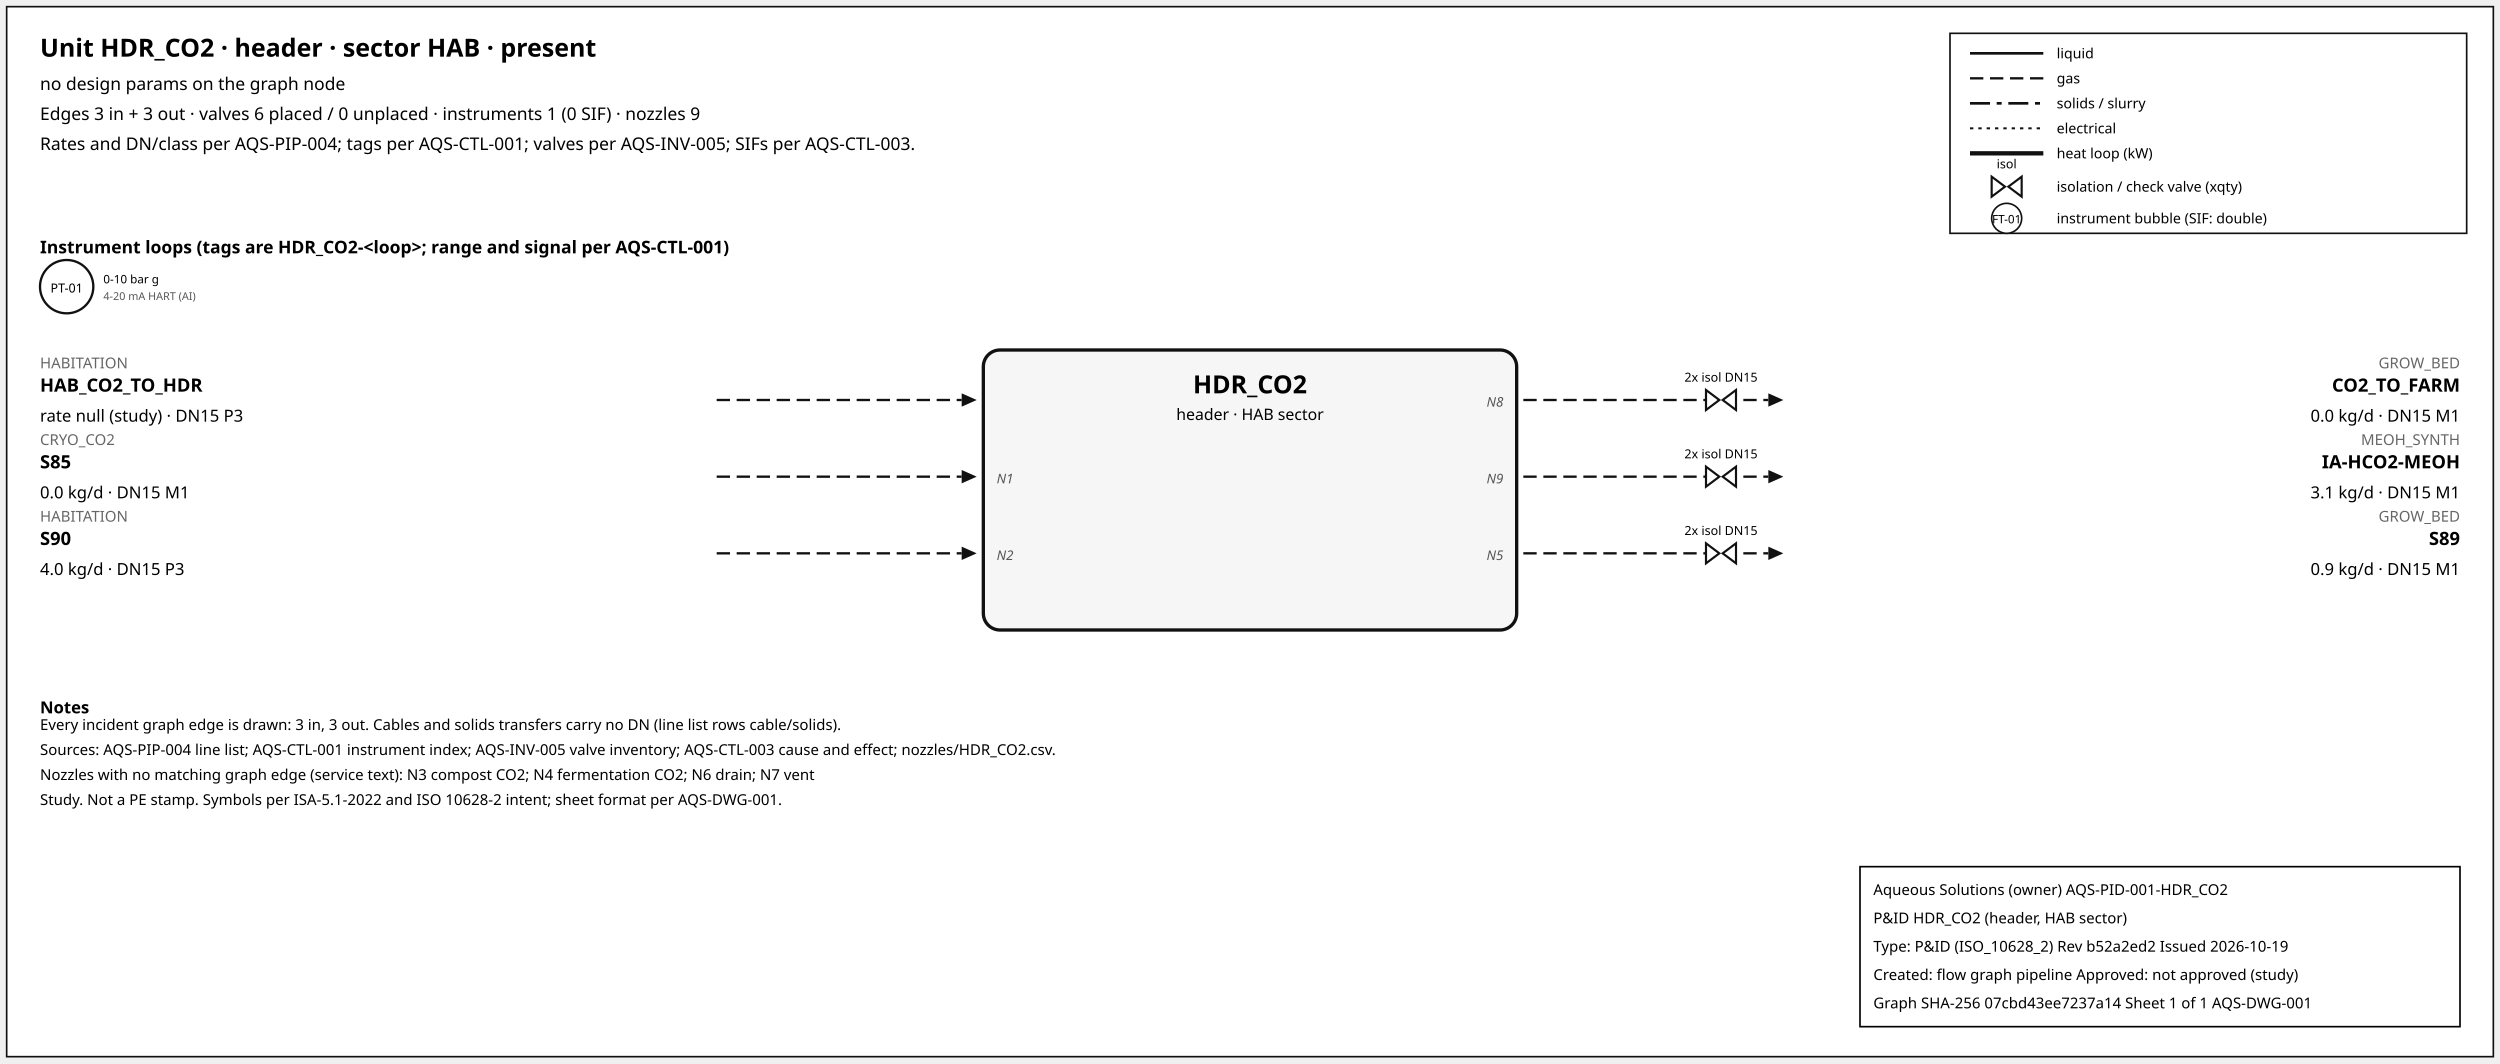
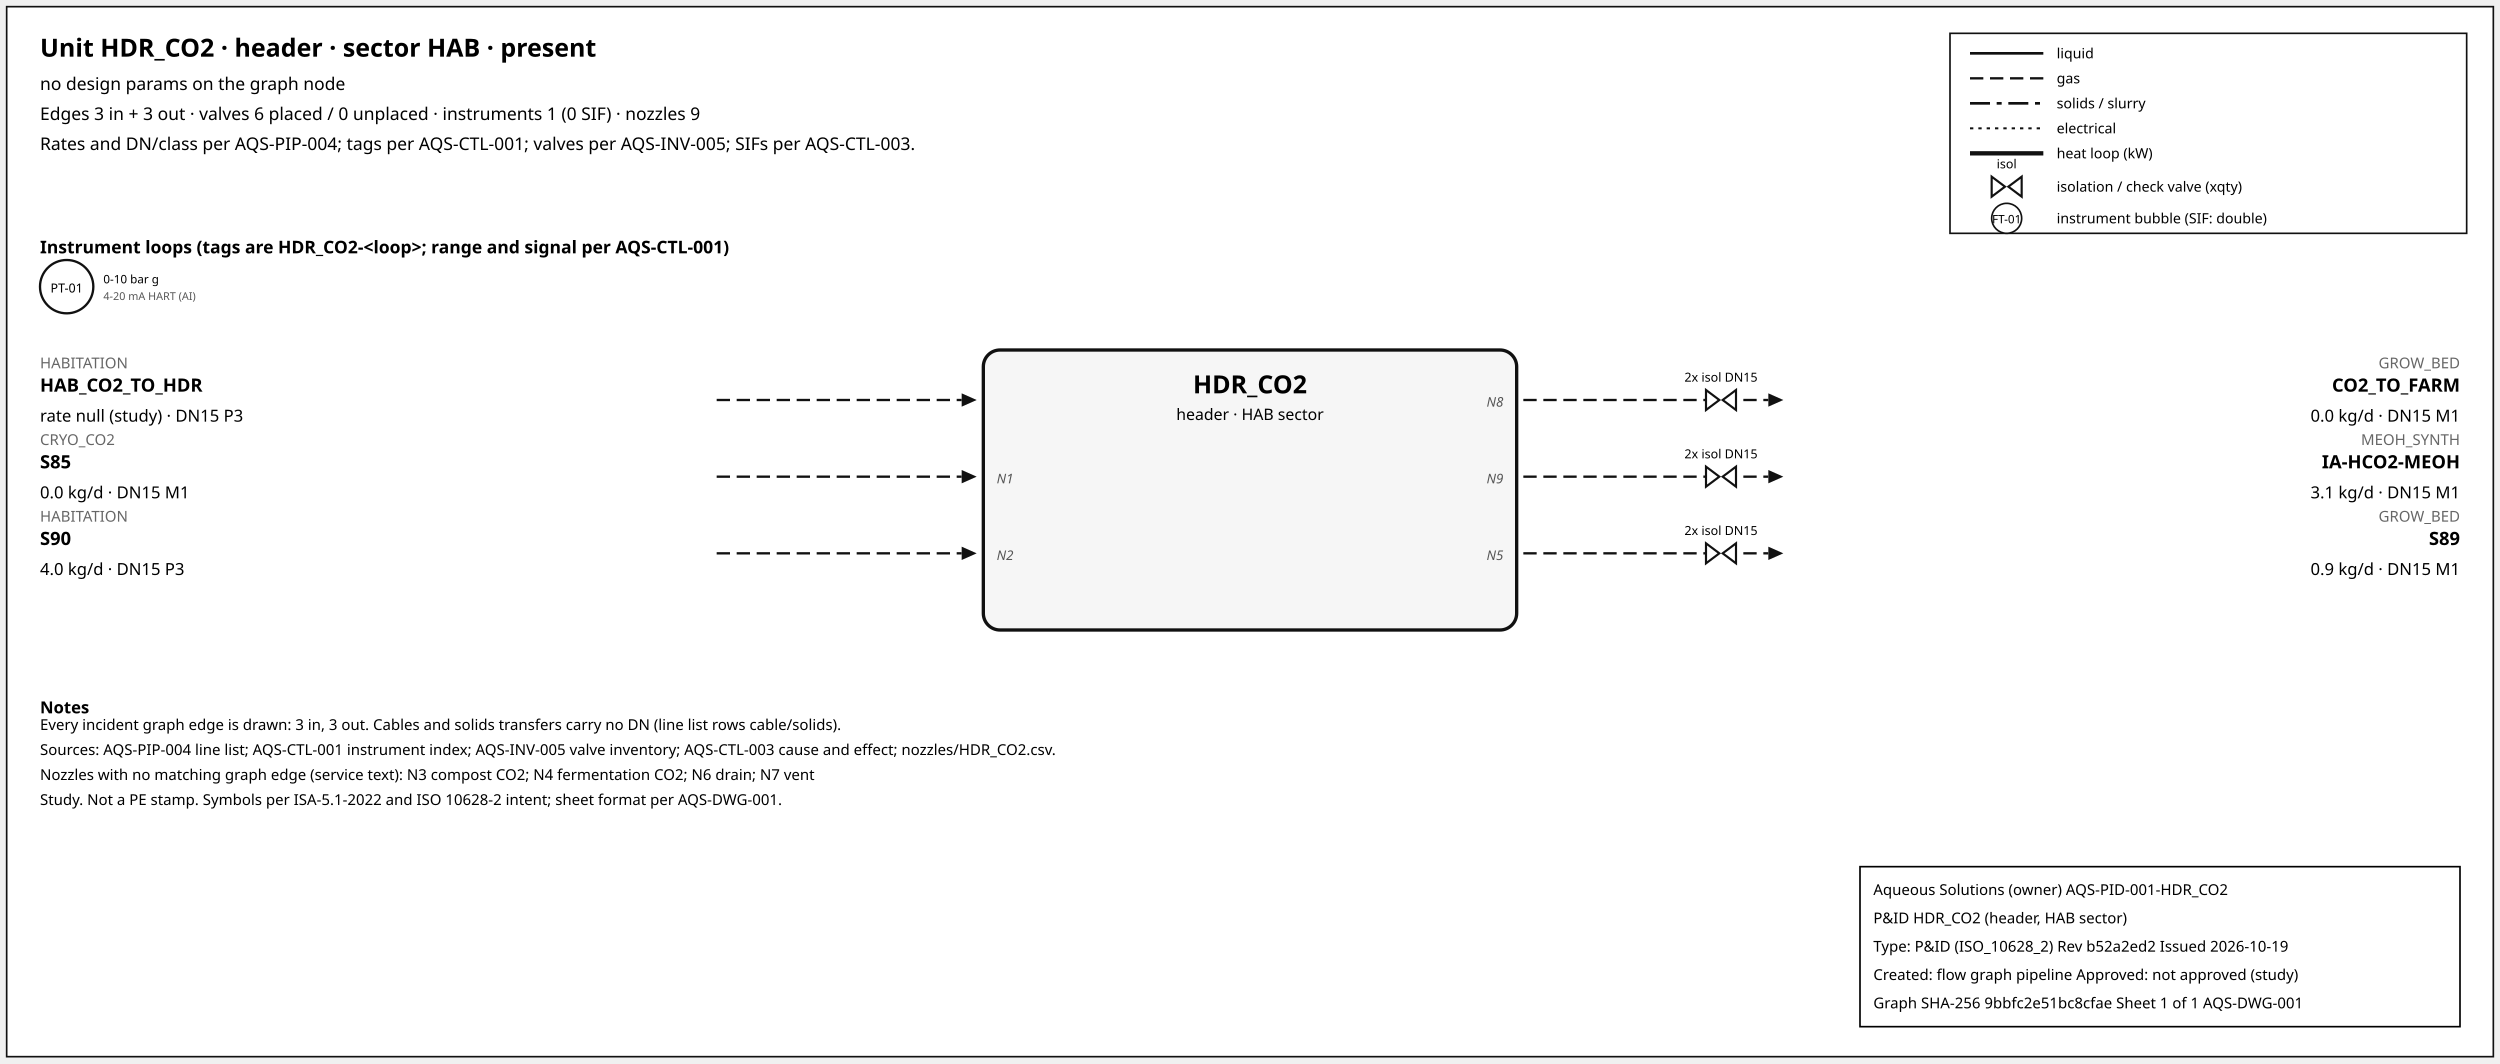
<svg xmlns="http://www.w3.org/2000/svg" width="1500" height="638" font-family="sans-serif">
  <rect x="4" y="4" width="1492" height="630" fill="white" stroke="#111" />
  <text x="24" y="34" font-size="15" font-weight="600">Unit HDR_CO2 · header · sector HAB · present</text>
  <text x="24" y="54" font-size="10.5">no design params on the graph node</text>
  <text x="24" y="72" font-size="10.5">Edges 3 in + 3 out · valves 6 placed / 0 unplaced · instruments 1 (0 SIF) · nozzles 9</text>
  <text x="24" y="90" font-size="10.5">Rates and DN/class per AQS-PIP-004; tags per AQS-CTL-001; valves per AQS-INV-005; SIFs per AQS-CTL-003.</text>
  <rect x="1170" y="20" width="310" height="120" fill="white" stroke="#111" />
  <line x1="1182" y1="32" x2="1226" y2="32" stroke="#111" stroke-width="1.6" />
  <text x="1234" y="35" font-size="8.5">liquid</text>
  <line x1="1182" y1="47" x2="1226" y2="47" stroke="#111" stroke-width="1.4" stroke-dasharray="8,4" />
  <text x="1234" y="50" font-size="8.5">gas</text>
  <line x1="1182" y1="62" x2="1226" y2="62" stroke="#111" stroke-width="1.6" stroke-dasharray="12,4,3,4" />
  <text x="1234" y="65" font-size="8.5">solids / slurry</text>
  <line x1="1182" y1="77" x2="1226" y2="77" stroke="#111" stroke-width="1.2" stroke-dasharray="2,3" />
  <text x="1234" y="80" font-size="8.5">electrical</text>
  <line x1="1182" y1="92" x2="1226" y2="92" stroke="#111" stroke-width="2.6" />
  <text x="1234" y="95" font-size="8.5">heat loop (kW)</text>
  <path d="M 1195.0,106 L 1203.0,112 L 1195.0,118 Z M 1213.0,106 L 1205.0,112 L 1213.0,118 Z" fill="white" stroke="#111" stroke-width="1.3" />
  <text x="1204.0" y="101.0" font-size="7.5" text-anchor="middle">isol</text>
  <text x="1234" y="115" font-size="8.5">isolation / check valve (xqty)</text>
  <circle cx="1204" cy="131" r="9" fill="white" stroke="#111" />
  <text x="1204" y="134" font-size="7" text-anchor="middle">FT-01</text>
  <text x="1234" y="134" font-size="8.5">instrument bubble (SIF: double)</text>
  <text x="24" y="152" font-size="10.5" font-weight="600">Instrument loops (tags are HDR_CO2-&lt;loop&gt;; range and signal per AQS-CTL-001)</text>
  <circle cx="40" cy="172" r="16" fill="white" stroke="#111" stroke-width="1.4" />
  <text x="40" y="175.5" font-size="7.5" text-anchor="middle">PT-01</text>
  <text x="62" y="170" font-size="7">0-10 bar g</text>
  <text x="62" y="180" font-size="6.5" fill="#555">4-20 mA HART (AI)</text>
  <rect x="590" y="210" width="320" height="168" rx="10" fill="#f6f6f6" stroke="#111" stroke-width="2" />
  <text x="750.0" y="236" font-size="15" font-weight="700" text-anchor="middle">HDR_CO2</text>
  <text x="750.0" y="252" font-size="9.5" text-anchor="middle">header · HAB sector</text>
  <line x1="430" y1="240" x2="577" y2="240" stroke="#111" stroke-width="1.4" stroke-dasharray="8,4" class="edge-in" />
  <polygon points="586,240 577,236 577,244" fill="#111" />
  <text x="24" y="221" font-size="9" fill="#666" text-anchor="start">HABITATION</text>
  <text x="24" y="235" font-size="11" font-weight="600" text-anchor="start">HAB_CO2_TO_HDR</text>
  <text x="24" y="253" font-size="10" text-anchor="start">rate null (study) · DN15 P3</text>
  <line x1="430" y1="286" x2="577" y2="286" stroke="#111" stroke-width="1.4" stroke-dasharray="8,4" class="edge-in" />
  <polygon points="586,286 577,282 577,290" fill="#111" />
  <text x="24" y="267" font-size="9" fill="#666" text-anchor="start">CRYO_CO2</text>
  <text x="24" y="281" font-size="11" font-weight="600" text-anchor="start">S85</text>
  <text x="24" y="299" font-size="10" text-anchor="start">0.0 kg/d · DN15 M1</text>
  <text x="598" y="290" font-size="8" font-style="italic" fill="#555" text-anchor="start">N1</text>
  <line x1="430" y1="332" x2="577" y2="332" stroke="#111" stroke-width="1.4" stroke-dasharray="8,4" class="edge-in" />
  <polygon points="586,332 577,328 577,336" fill="#111" />
  <text x="24" y="313" font-size="9" fill="#666" text-anchor="start">HABITATION</text>
  <text x="24" y="327" font-size="11" font-weight="600" text-anchor="start">S90</text>
  <text x="24" y="345" font-size="10" text-anchor="start">4.0 kg/d · DN15 P3</text>
  <text x="598" y="336" font-size="8" font-style="italic" fill="#555" text-anchor="start">N2</text>
  <line x1="914" y1="240" x2="1061" y2="240" stroke="#111" stroke-width="1.4" stroke-dasharray="8,4" class="edge-out" />
  <polygon points="1070,240 1061,236 1061,244" fill="#111" />
  <text x="1476" y="221" font-size="9" fill="#666" text-anchor="end">GROW_BED</text>
  <text x="1476" y="235" font-size="11" font-weight="600" text-anchor="end">CO2_TO_FARM</text>
  <text x="1476" y="253" font-size="10" text-anchor="end">0.0 kg/d · DN15 M1</text>
  <text x="902" y="244" font-size="8" font-style="italic" fill="#555" text-anchor="end">N8</text>
  <path d="M 1023.6,234 L 1031.6,240 L 1023.6,246 Z M 1041.6,234 L 1033.6,240 L 1041.6,246 Z" fill="white" stroke="#111" stroke-width="1.3" />
  <text x="1032.6" y="229.0" font-size="7.5" text-anchor="middle">2x isol DN15</text>
  <line x1="914" y1="286" x2="1061" y2="286" stroke="#111" stroke-width="1.4" stroke-dasharray="8,4" class="edge-out" />
  <polygon points="1070,286 1061,282 1061,290" fill="#111" />
  <text x="1476" y="267" font-size="9" fill="#666" text-anchor="end">MEOH_SYNTH</text>
  <text x="1476" y="281" font-size="11" font-weight="600" text-anchor="end">IA-HCO2-MEOH</text>
  <text x="1476" y="299" font-size="10" text-anchor="end">3.1 kg/d · DN15 M1</text>
  <text x="902" y="290" font-size="8" font-style="italic" fill="#555" text-anchor="end">N9</text>
  <path d="M 1023.6,280 L 1031.6,286 L 1023.6,292 Z M 1041.6,280 L 1033.6,286 L 1041.6,292 Z" fill="white" stroke="#111" stroke-width="1.3" />
  <text x="1032.6" y="275.0" font-size="7.5" text-anchor="middle">2x isol DN15</text>
  <line x1="914" y1="332" x2="1061" y2="332" stroke="#111" stroke-width="1.4" stroke-dasharray="8,4" class="edge-out" />
  <polygon points="1070,332 1061,328 1061,336" fill="#111" />
  <text x="1476" y="313" font-size="9" fill="#666" text-anchor="end">GROW_BED</text>
  <text x="1476" y="327" font-size="11" font-weight="600" text-anchor="end">S89</text>
  <text x="1476" y="345" font-size="10" text-anchor="end">0.9 kg/d · DN15 M1</text>
  <text x="902" y="336" font-size="8" font-style="italic" fill="#555" text-anchor="end">N5</text>
  <path d="M 1023.6,326 L 1031.6,332 L 1023.6,338 Z M 1041.6,326 L 1033.6,332 L 1041.6,338 Z" fill="white" stroke="#111" stroke-width="1.3" />
  <text x="1032.6" y="321.0" font-size="7.5" text-anchor="middle">2x isol DN15</text>
  <text x="24" y="428" font-size="10" font-weight="600">Notes</text>
  <text x="24" y="438" font-size="9">Every incident graph edge is drawn: 3 in, 3 out. Cables and solids transfers carry no DN (line list rows cable/solids).</text>
  <text x="24" y="453" font-size="9">Sources: AQS-PIP-004 line list; AQS-CTL-001 instrument index; AQS-INV-005 valve inventory; AQS-CTL-003 cause and effect; nozzles/HDR_CO2.csv.</text>
  <text x="24" y="468" font-size="9">Nozzles with no matching graph edge (service text): N3 compost CO2; N4 fermentation CO2; N6 drain; N7 vent</text>
  <text x="24" y="483" font-size="9">Study. Not a PE stamp. Symbols per ISA-5.1-2022 and ISO 10628-2 intent; sheet format per AQS-DWG-001.</text>
  <g id="aqs-title-block">
    <rect x="1116" y="520" width="360" height="96" fill="white" stroke="black" stroke-width="1" />
    <text x="1124" y="537" font-size="9">Aqueous Solutions (owner)   AQS-PID-001-HDR_CO2</text>
    <text x="1124" y="554" font-size="9">P&amp;ID HDR_CO2 (header, HAB sector)</text>
    <text x="1124" y="571" font-size="9">Type: P&amp;ID (ISO_10628_2)   Rev b52a2ed2   Issued 2026-10-19</text>
    <text x="1124" y="588" font-size="9">Created: flow graph pipeline   Approved: not approved (study)</text>
-     <text x="1124" y="605" font-size="9">Graph SHA-256 07cbd43ee7237a14   Sheet 1 of 1   AQS-DWG-001</text>
+     <text x="1124" y="605" font-size="9">Graph SHA-256 9bbfc2e51bc8cfae   Sheet 1 of 1   AQS-DWG-001</text>
  </g>
</svg>
